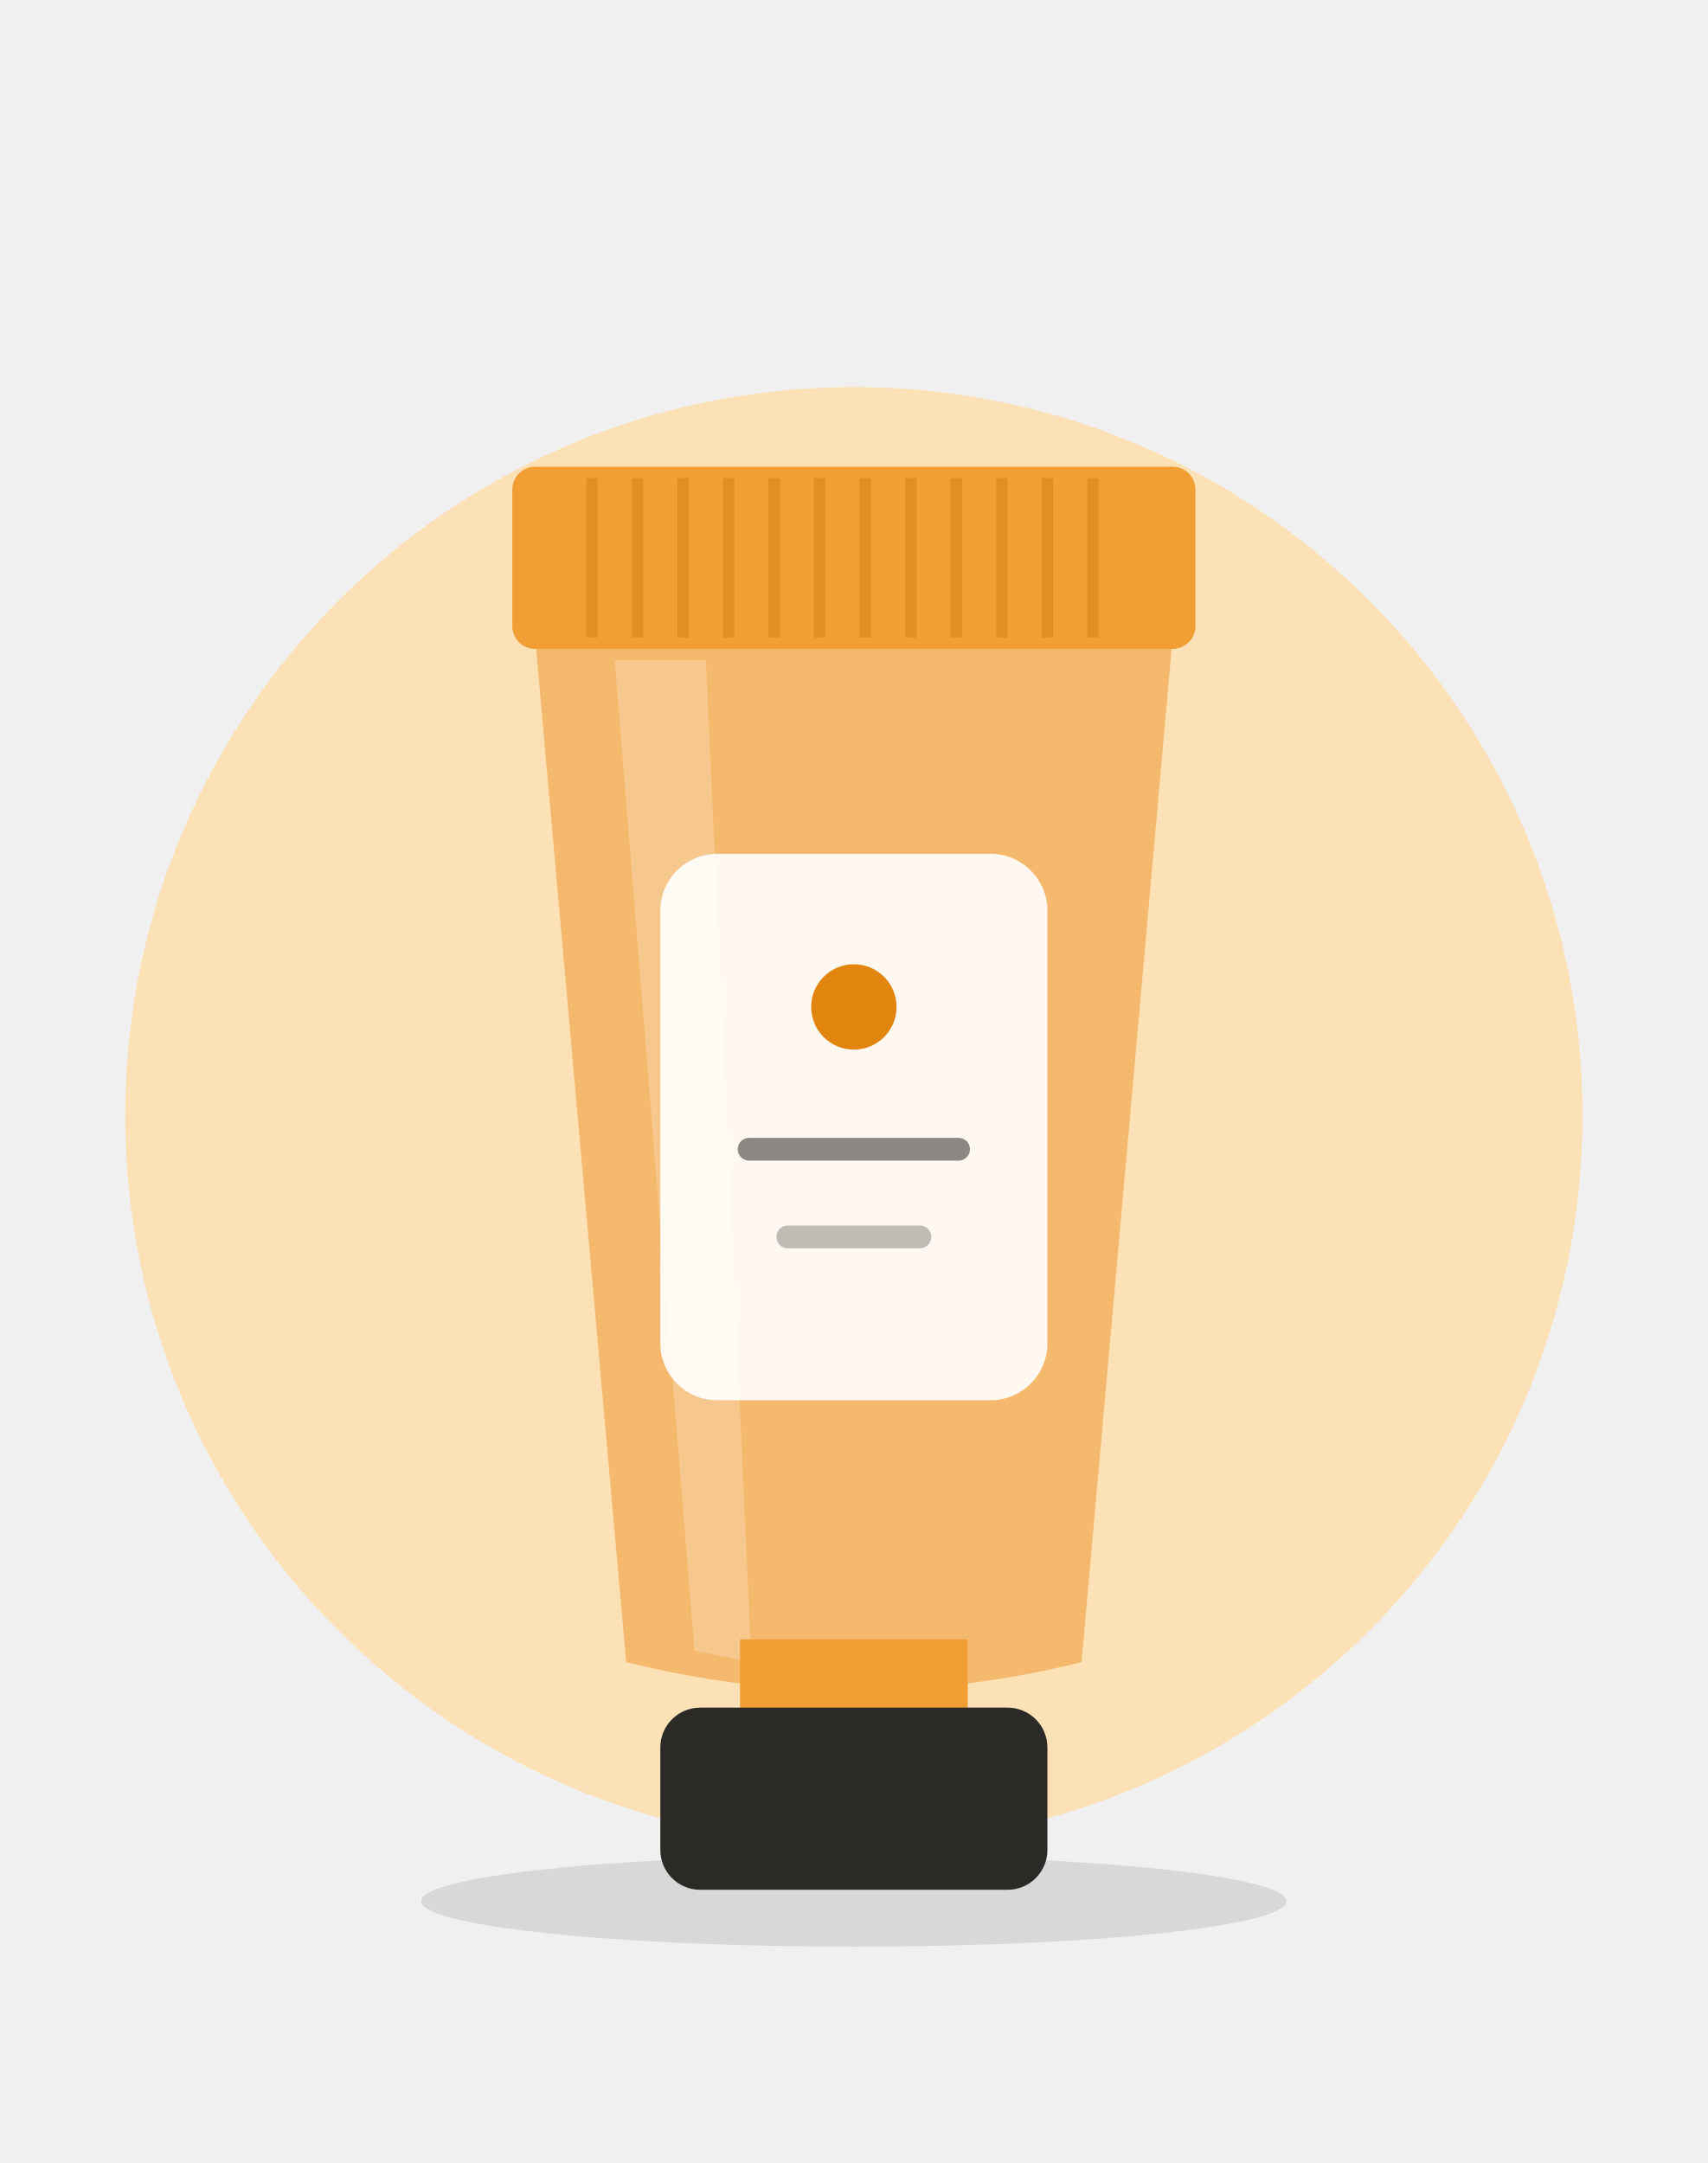
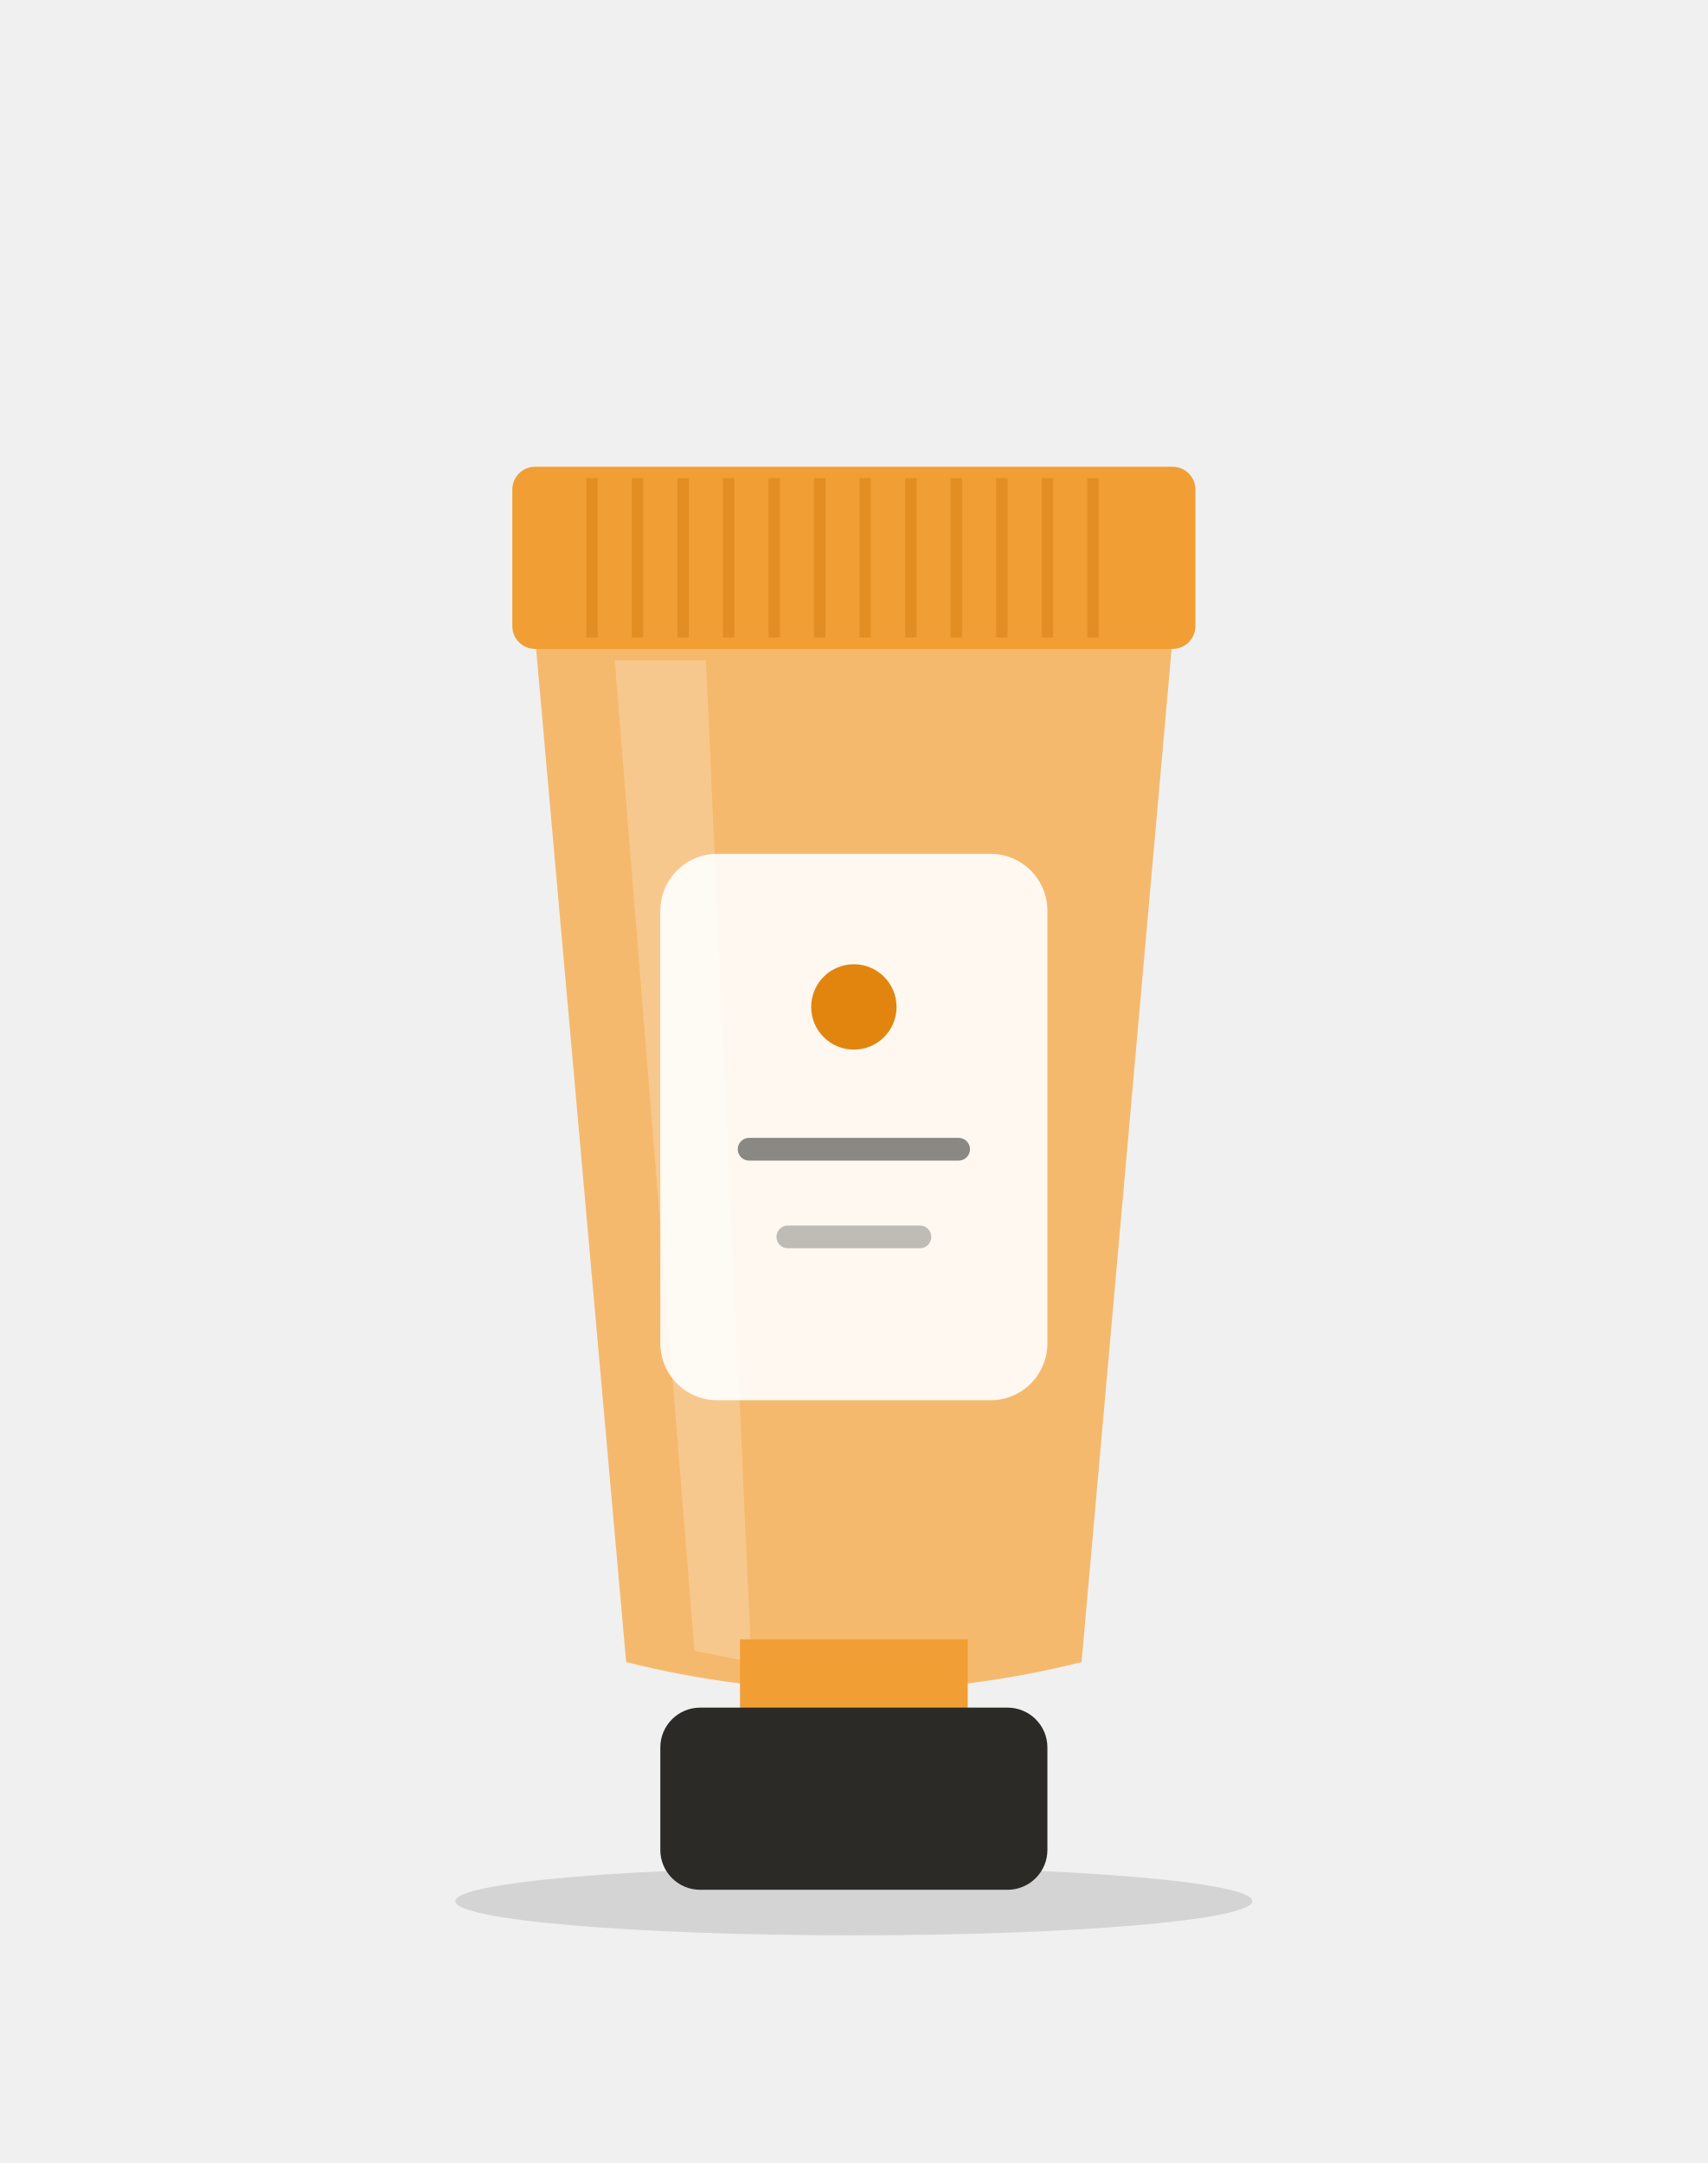
<svg xmlns="http://www.w3.org/2000/svg" viewBox="0 0 300 380" role="img" aria-label="Illustration">
-   <circle cx="150" cy="196" r="128" fill="#fce1b7" />
-   <ellipse cx="150" cy="334" rx="76" ry="8" fill="#000" opacity=".1" />
+   <ellipse cx="150" cy="334" rx="70" ry="6" fill="#000" opacity=".12" />
  <path d="M110 292 Q150 302 190 292 L206 112 L94 112 Z" fill="#f5b96d" />
  <path d="M122 290 L108 116 L124 116 L132 292 Z" fill="#fff" opacity=".22" />
  <rect x="90" y="82" width="120" height="32" rx="4" fill="#f19e34" />
  <line x1="104" y1="84" x2="104" y2="112" stroke="#d47d0f" stroke-width="2" opacity=".5" />
  <line x1="112" y1="84" x2="112" y2="112" stroke="#d47d0f" stroke-width="2" opacity=".5" />
  <line x1="120" y1="84" x2="120" y2="112" stroke="#d47d0f" stroke-width="2" opacity=".5" />
  <line x1="128" y1="84" x2="128" y2="112" stroke="#d47d0f" stroke-width="2" opacity=".5" />
  <line x1="136" y1="84" x2="136" y2="112" stroke="#d47d0f" stroke-width="2" opacity=".5" />
  <line x1="144" y1="84" x2="144" y2="112" stroke="#d47d0f" stroke-width="2" opacity=".5" />
  <line x1="152" y1="84" x2="152" y2="112" stroke="#d47d0f" stroke-width="2" opacity=".5" />
  <line x1="160" y1="84" x2="160" y2="112" stroke="#d47d0f" stroke-width="2" opacity=".5" />
  <line x1="168" y1="84" x2="168" y2="112" stroke="#d47d0f" stroke-width="2" opacity=".5" />
  <line x1="176" y1="84" x2="176" y2="112" stroke="#d47d0f" stroke-width="2" opacity=".5" />
  <line x1="184" y1="84" x2="184" y2="112" stroke="#d47d0f" stroke-width="2" opacity=".5" />
  <line x1="192" y1="84" x2="192" y2="112" stroke="#d47d0f" stroke-width="2" opacity=".5" />
  <rect x="130" y="288" width="40" height="14" fill="#f19e34" />
  <rect x="116" y="300" width="68" height="32" rx="7" fill="#2b2a27" />
  <rect x="116" y="150" width="68" height="96" rx="10" fill="#fff" opacity=".9" />
  <circle cx="150.0" cy="176.9" r="7.5" fill="#e2850f" />
  <rect x="129.6" y="199.9" width="40.8" height="4" rx="2" fill="#2b2a27" opacity=".55" />
  <rect x="136.4" y="215.3" width="27.2" height="4" rx="2" fill="#2b2a27" opacity=".3" />
</svg>
